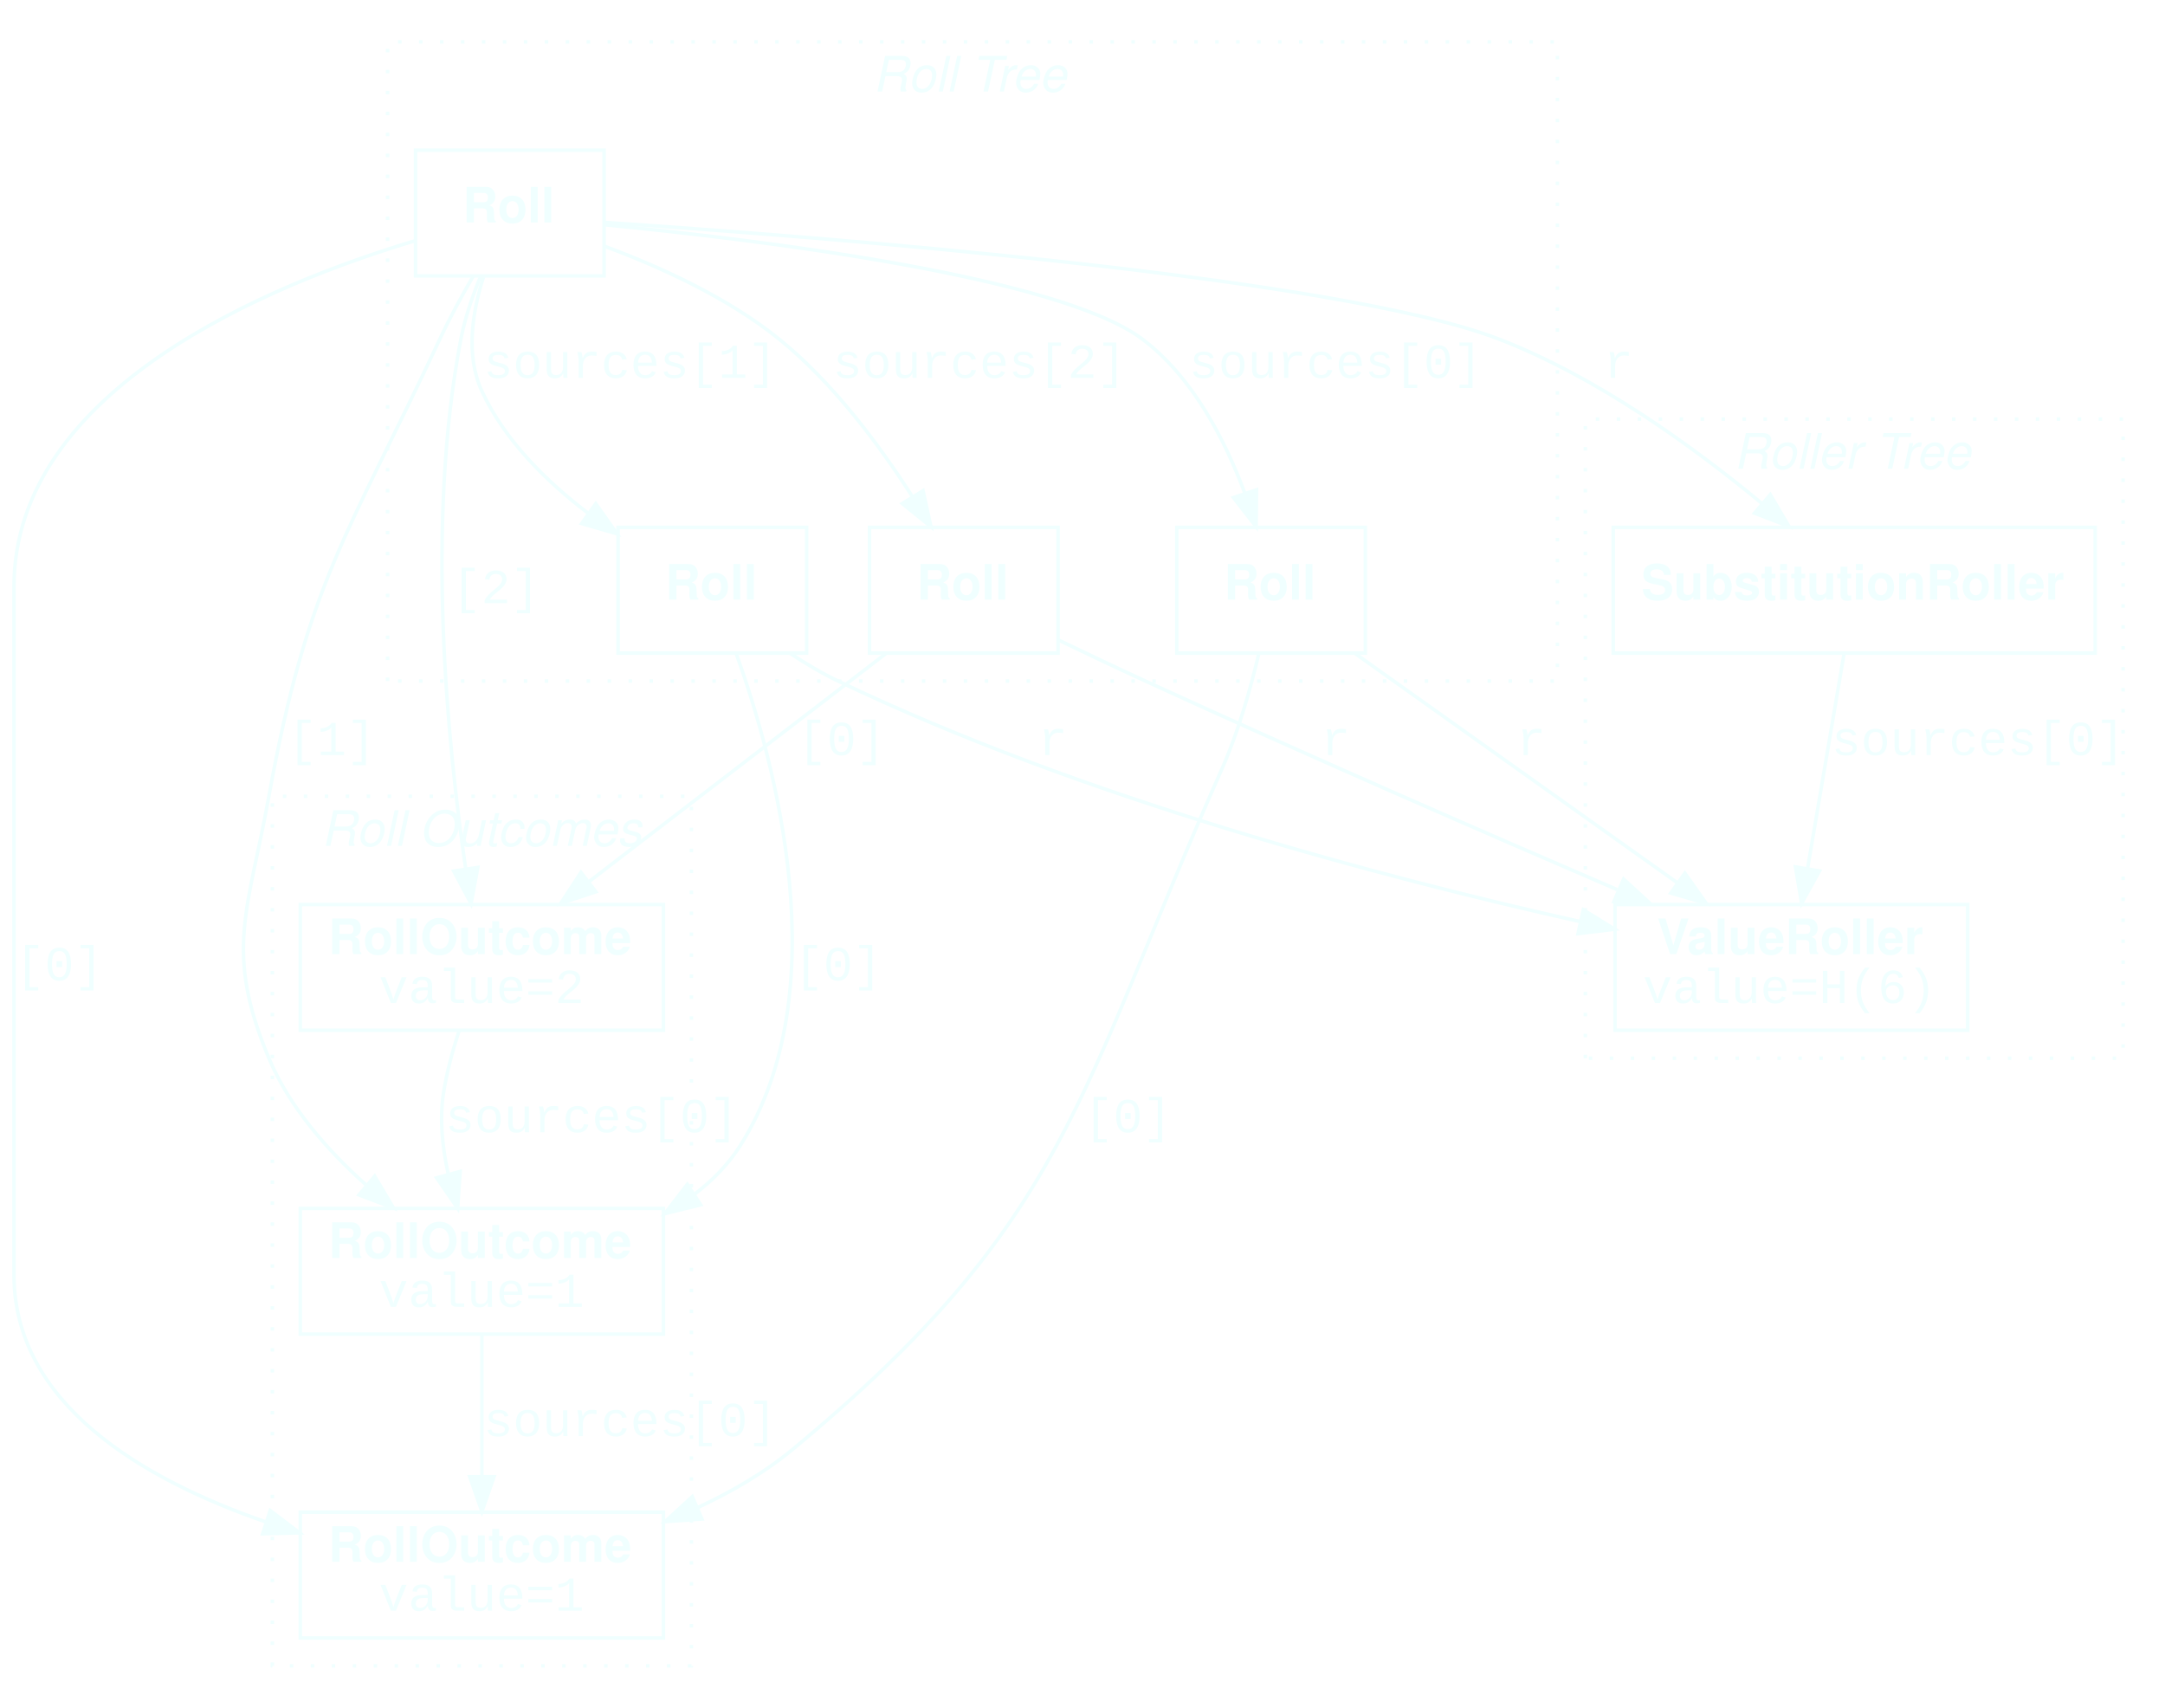
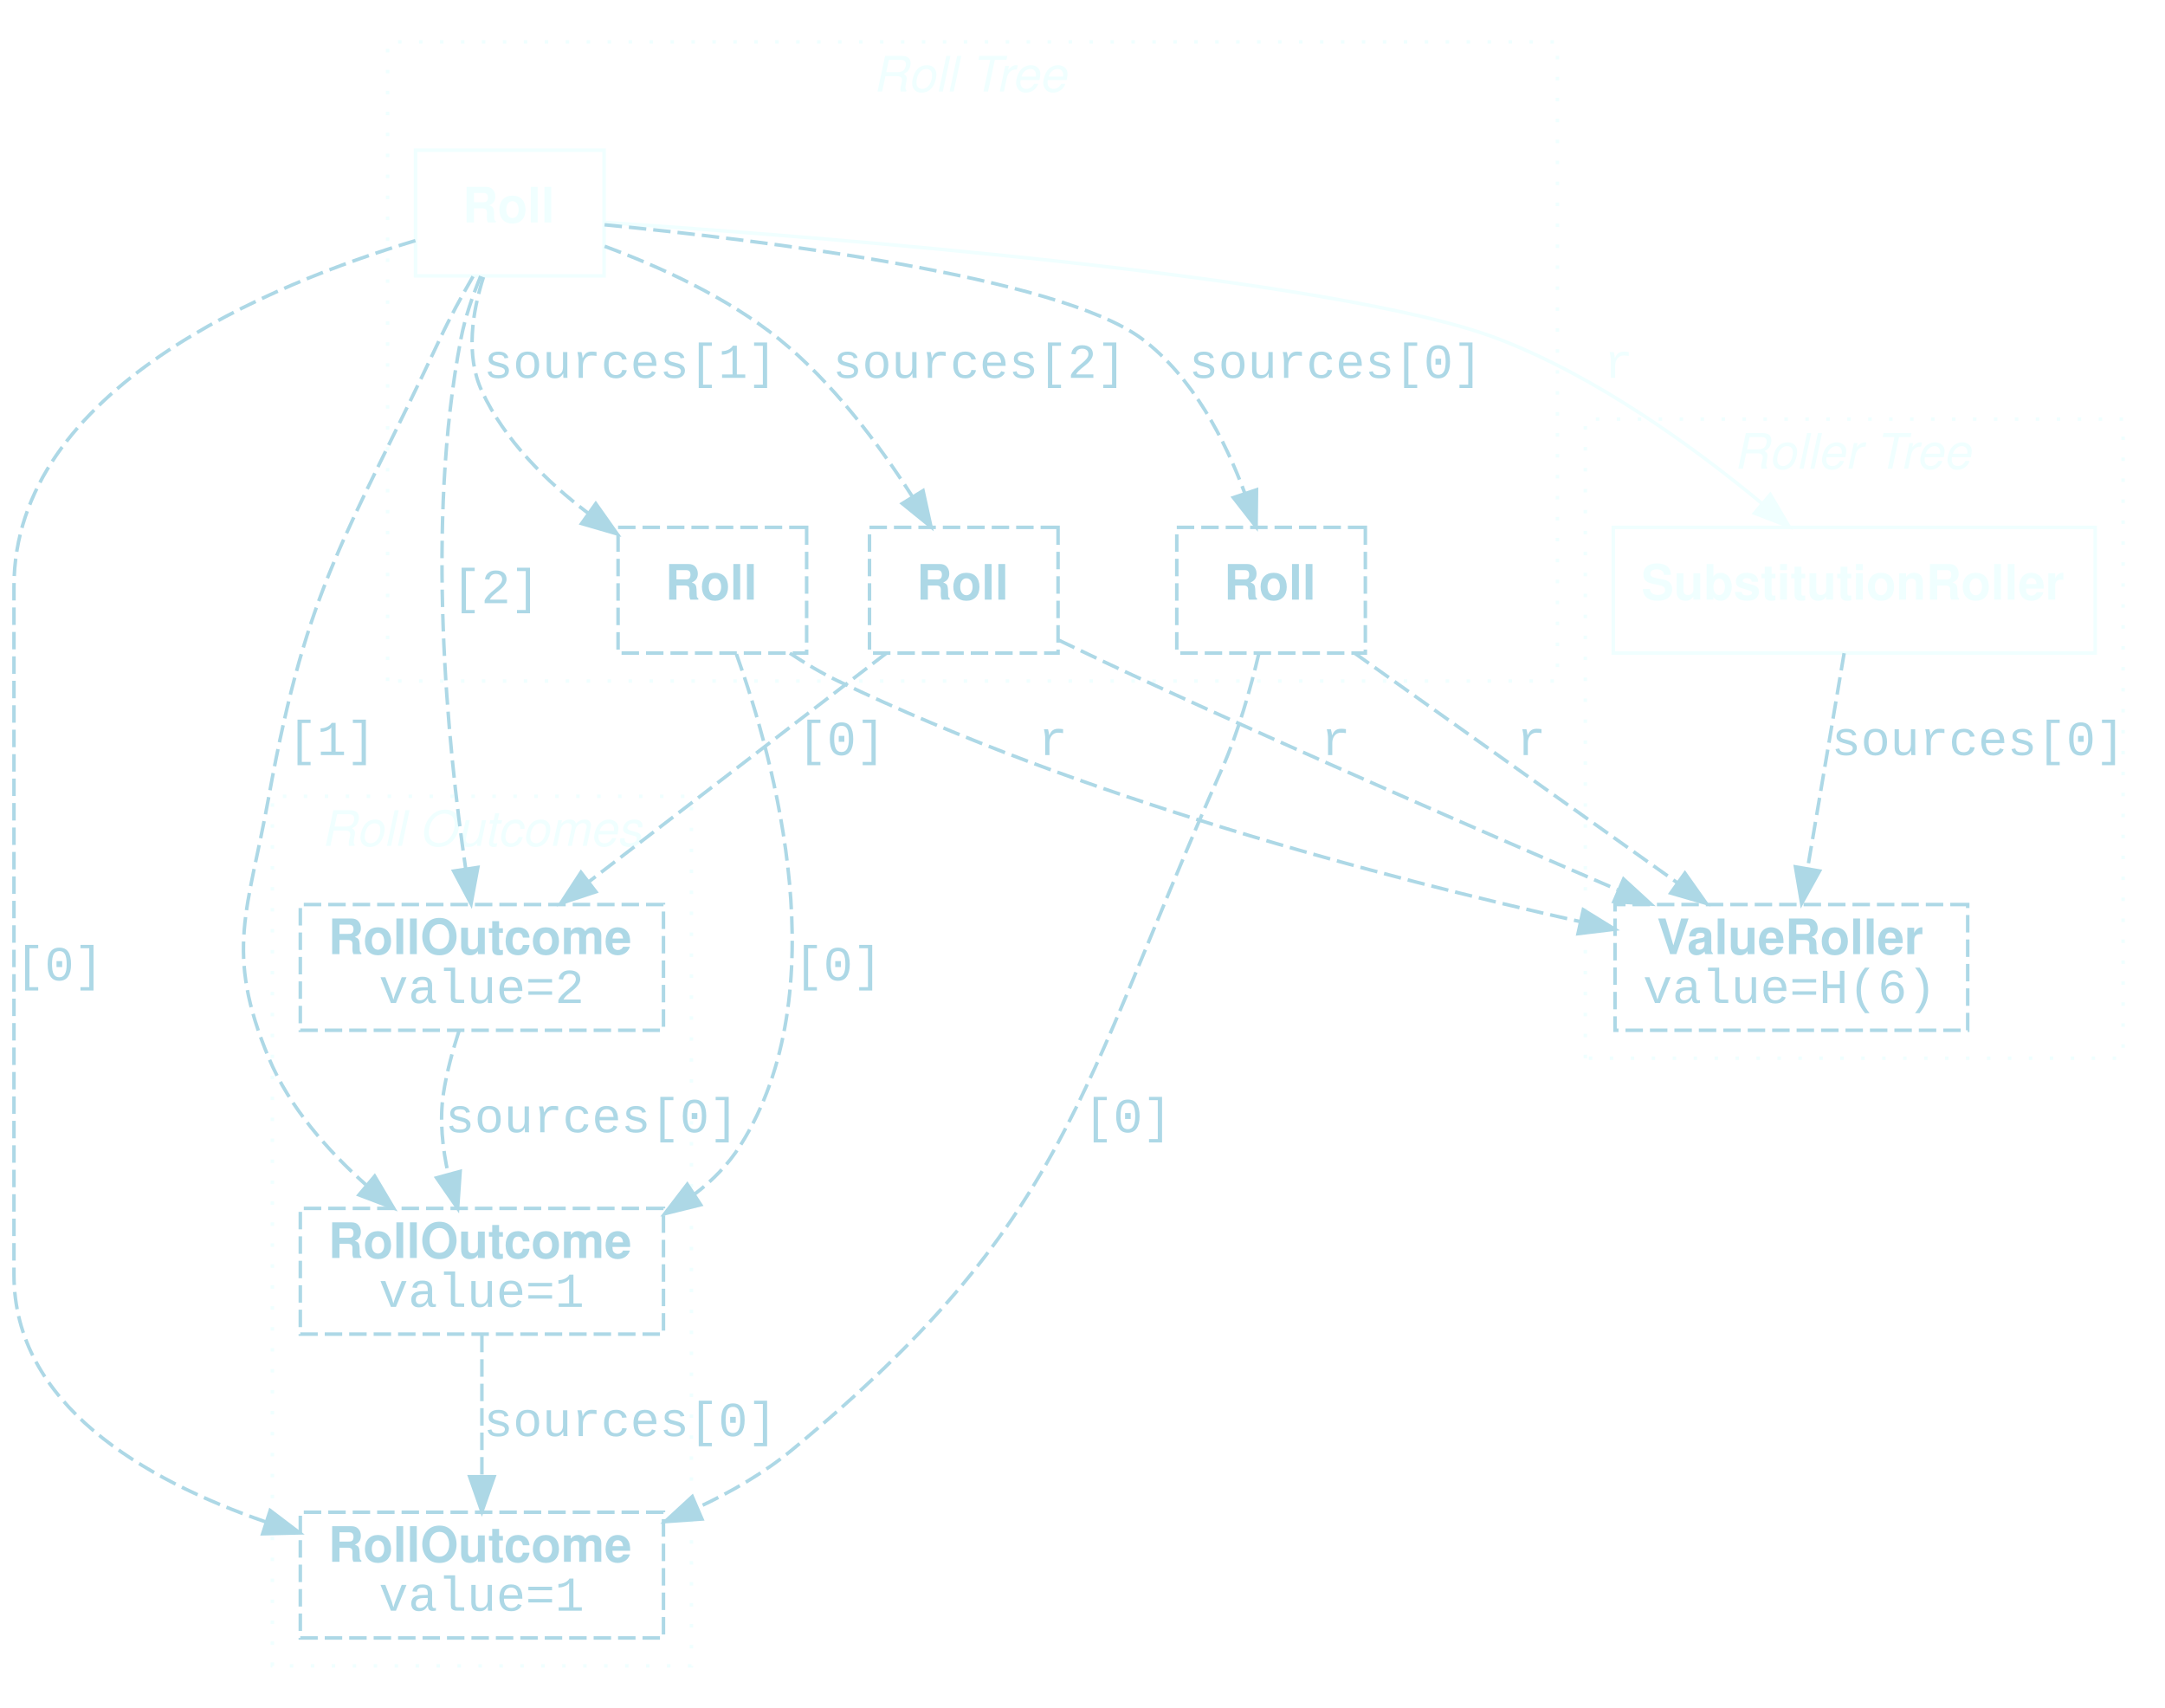
<svg xmlns="http://www.w3.org/2000/svg" width="620pt" height="489pt" viewBox="0.00 0.00 620.00 489.00">
  <g id="graph0" class="graph" transform="scale(1 1) rotate(0) translate(4 485)">
    <g id="clust1" class="cluster">
      <polygon fill="transparent" stroke="Azure" stroke-dasharray="1,5" points="107,-290 107,-473 442,-473 442,-290 107,-290" />
      <text text-anchor="start" x="246" y="-458.8" font-family="Helvetica,sans-Serif" font-style="italic" font-size="14.00" fill="Azure">Roll Tree</text>
    </g>
    <g id="clust2" class="cluster">
      <polygon fill="transparent" stroke="Azure" stroke-dasharray="1,5" points="450,-182 450,-365 604,-365 604,-182 450,-182" />
      <text text-anchor="start" x="492.5" y="-350.8" font-family="Helvetica,sans-Serif" font-style="italic" font-size="14.00" fill="Azure">Roller Tree</text>
    </g>
    <g id="clust3" class="cluster">
      <polygon fill="transparent" stroke="Azure" stroke-dasharray="1,5" points="74,-8 74,-257 194,-257 194,-8 74,-8" />
      <text text-anchor="start" x="88" y="-242.8" font-family="Helvetica,sans-Serif" font-style="italic" font-size="14.00" fill="Azure">Roll Outcomes</text>
    </g>
    <g id="node1" class="node">
      <polygon fill="none" stroke="Azure" points="169,-442 115,-442 115,-406 169,-406 169,-442" />
      <text text-anchor="start" x="128.5" y="-421.3" font-family="Helvetica,sans-Serif" font-weight="bold" font-size="14.00" fill="Azure">Roll</text>
    </g>
    <g id="node2" class="node">
      <polygon fill="none" stroke="Azure" points="596,-334 458,-334 458,-298 596,-298 596,-334" />
      <text text-anchor="start" x="466" y="-313.3" font-family="Helvetica,sans-Serif" font-weight="bold" font-size="14.00" fill="Azure">SubstitutionRoller</text>
    </g>
    <g id="edge1" class="edge">
      <path fill="none" stroke="Azure" d="M169.14,-421.31C230.57,-417.22 378.53,-405.79 425,-388 453.21,-377.2 481.07,-356.98 500.53,-340.87" />
      <polygon fill="Azure" stroke="Azure" points="502.96,-343.39 508.33,-334.26 498.44,-338.06 502.96,-343.39" />
      <text text-anchor="middle" x="459.5" y="-376.8" font-family="Courier New" font-size="14.00" fill="Azure">r</text>
    </g>
    <g id="node3" class="node">
-       <polygon fill="none" stroke="Azure" points="186,-52 82,-52 82,-16 186,-16 186,-52" />
-       <text text-anchor="start" x="90" y="-37.8" font-family="Helvetica,sans-Serif" font-weight="bold" font-size="14.00" fill="Azure">RollOutcome</text>
-       <text text-anchor="start" x="104.5" y="-23.8" font-family="Courier New" font-size="14.00" fill="Azure">value=1</text>
+       <polygon fill="none" stroke="LightBlue" stroke-dasharray="5,2" points="186,-52 82,-52 82,-16 186,-16 186,-52" />
+       <text text-anchor="start" x="90" y="-37.8" font-family="Helvetica,sans-Serif" font-weight="bold" font-size="14.00" fill="LightBlue">RollOutcome</text>
+       <text text-anchor="start" x="104.5" y="-23.8" font-family="Courier New" font-size="14.00" fill="LightBlue">value=1</text>
    </g>
    <g id="edge2" class="edge">
-       <path fill="none" stroke="Azure" d="M114.96,-416.1C73.76,-403.76 0,-373.76 0,-317 0,-317 0,-317 0,-120 0,-82.98 36.92,-61.41 72,-49.26" />
-       <polygon fill="Azure" stroke="Azure" points="73.37,-52.49 81.81,-46.08 71.22,-45.83 73.37,-52.49" />
-       <text text-anchor="middle" x="13" y="-204.3" font-family="Courier New" font-size="14.00" fill="Azure">[0]</text>
+       <path fill="none" stroke="LightBlue" stroke-dasharray="5,2" d="M114.96,-416.1C73.76,-403.76 0,-373.76 0,-317 0,-317 0,-317 0,-120 0,-82.98 36.92,-61.41 72,-49.26" />
+       <polygon fill="LightBlue" stroke="LightBlue" points="73.37,-52.49 81.81,-46.08 71.22,-45.83 73.37,-52.49" />
+       <text text-anchor="middle" x="13" y="-204.3" font-family="Courier New" font-size="14.00" fill="LightBlue">[0]</text>
    </g>
    <g id="node4" class="node">
-       <polygon fill="none" stroke="Azure" points="186,-139 82,-139 82,-103 186,-103 186,-139" />
-       <text text-anchor="start" x="90" y="-124.8" font-family="Helvetica,sans-Serif" font-weight="bold" font-size="14.00" fill="Azure">RollOutcome</text>
-       <text text-anchor="start" x="104.5" y="-110.8" font-family="Courier New" font-size="14.00" fill="Azure">value=1</text>
+       <polygon fill="none" stroke="LightBlue" stroke-dasharray="5,2" points="186,-139 82,-139 82,-103 186,-103 186,-139" />
+       <text text-anchor="start" x="90" y="-124.8" font-family="Helvetica,sans-Serif" font-weight="bold" font-size="14.00" fill="LightBlue">RollOutcome</text>
+       <text text-anchor="start" x="104.5" y="-110.8" font-family="Courier New" font-size="14.00" fill="LightBlue">value=1</text>
    </g>
    <g id="edge3" class="edge">
-       <path fill="none" stroke="Azure" d="M131.47,-405.85C128.23,-400.26 124.79,-393.96 122,-388 95.6,-331.72 84.07,-318.17 73,-257 67.07,-224.2 60.12,-212.74 73,-182 78.87,-168 89.77,-155.61 100.76,-145.79" />
-       <polygon fill="Azure" stroke="Azure" points="103.3,-148.22 108.7,-139.1 98.79,-142.86 103.3,-148.22" />
-       <text text-anchor="middle" x="91" y="-268.8" font-family="Courier New" font-size="14.00" fill="Azure">[1]</text>
+       <path fill="none" stroke="LightBlue" stroke-dasharray="5,2" d="M131.47,-405.85C128.23,-400.26 124.79,-393.96 122,-388 95.6,-331.72 84.07,-318.17 73,-257 67.07,-224.2 60.12,-212.74 73,-182 78.87,-168 89.77,-155.61 100.76,-145.79" />
+       <polygon fill="LightBlue" stroke="LightBlue" points="103.3,-148.22 108.7,-139.1 98.79,-142.86 103.3,-148.22" />
+       <text text-anchor="middle" x="91" y="-268.8" font-family="Courier New" font-size="14.00" fill="LightBlue">[1]</text>
    </g>
    <g id="node5" class="node">
-       <polygon fill="none" stroke="Azure" points="186,-226 82,-226 82,-190 186,-190 186,-226" />
-       <text text-anchor="start" x="90" y="-211.8" font-family="Helvetica,sans-Serif" font-weight="bold" font-size="14.00" fill="Azure">RollOutcome</text>
-       <text text-anchor="start" x="104.5" y="-197.8" font-family="Courier New" font-size="14.00" fill="Azure">value=2</text>
+       <polygon fill="none" stroke="LightBlue" stroke-dasharray="5,2" points="186,-226 82,-226 82,-190 186,-190 186,-226" />
+       <text text-anchor="start" x="90" y="-211.8" font-family="Helvetica,sans-Serif" font-weight="bold" font-size="14.00" fill="LightBlue">RollOutcome</text>
+       <text text-anchor="start" x="104.5" y="-197.8" font-family="Courier New" font-size="14.00" fill="LightBlue">value=2</text>
    </g>
    <g id="edge4" class="edge">
-       <path fill="none" stroke="Azure" d="M133.67,-405.95C131.36,-400.36 129.16,-394.04 128,-388 117.8,-335.01 124.18,-271.6 129.36,-236.25" />
-       <polygon fill="Azure" stroke="Azure" points="132.84,-236.64 130.9,-226.23 125.92,-235.58 132.84,-236.64" />
-       <text text-anchor="middle" x="138" y="-312.3" font-family="Courier New" font-size="14.00" fill="Azure">[2]</text>
+       <path fill="none" stroke="LightBlue" stroke-dasharray="5,2" d="M133.67,-405.95C131.36,-400.36 129.16,-394.04 128,-388 117.8,-335.01 124.18,-271.6 129.36,-236.25" />
+       <polygon fill="LightBlue" stroke="LightBlue" points="132.84,-236.64 130.9,-226.23 125.92,-235.58 132.84,-236.64" />
+       <text text-anchor="middle" x="138" y="-312.3" font-family="Courier New" font-size="14.00" fill="LightBlue">[2]</text>
    </g>
    <g id="node6" class="node">
-       <polygon fill="none" stroke="Azure" points="387,-334 333,-334 333,-298 387,-298 387,-334" />
-       <text text-anchor="start" x="346.5" y="-313.3" font-family="Helvetica,sans-Serif" font-weight="bold" font-size="14.00" fill="Azure">Roll</text>
+       <polygon fill="none" stroke="LightBlue" stroke-dasharray="5,2" points="387,-334 333,-334 333,-298 387,-298 387,-334" />
+       <text text-anchor="start" x="346.5" y="-313.3" font-family="Helvetica,sans-Serif" font-weight="bold" font-size="14.00" fill="LightBlue">Roll</text>
    </g>
    <g id="edge11" class="edge">
-       <path fill="none" stroke="Azure" d="M169.13,-420.64C213.49,-416.32 299.01,-405.89 323,-388 337.53,-377.16 346.86,-358.94 352.52,-343.67" />
-       <polygon fill="Azure" stroke="Azure" points="355.84,-344.76 355.72,-334.17 349.21,-342.52 355.84,-344.76" />
-       <text text-anchor="middle" x="378.5" y="-376.8" font-family="Courier New" font-size="14.00" fill="Azure">sources[0]</text>
+       <path fill="none" stroke="LightBlue" stroke-dasharray="5,2" d="M169.13,-420.64C213.49,-416.32 299.01,-405.89 323,-388 337.53,-377.16 346.86,-358.94 352.52,-343.67" />
+       <polygon fill="LightBlue" stroke="LightBlue" points="355.84,-344.76 355.72,-334.17 349.21,-342.52 355.84,-344.76" />
+       <text text-anchor="middle" x="378.5" y="-376.8" font-family="Courier New" font-size="14.00" fill="LightBlue">sources[0]</text>
    </g>
    <g id="node8" class="node">
-       <polygon fill="none" stroke="Azure" points="227,-334 173,-334 173,-298 227,-298 227,-334" />
-       <text text-anchor="start" x="186.5" y="-313.3" font-family="Helvetica,sans-Serif" font-weight="bold" font-size="14.00" fill="Azure">Roll</text>
+       <polygon fill="none" stroke="LightBlue" stroke-dasharray="5,2" points="227,-334 173,-334 173,-298 227,-298 227,-334" />
+       <text text-anchor="start" x="186.5" y="-313.3" font-family="Helvetica,sans-Serif" font-weight="bold" font-size="14.00" fill="LightBlue">Roll</text>
    </g>
    <g id="edge12" class="edge">
-       <path fill="none" stroke="Azure" d="M134.45,-405.66C131.27,-395.71 129.27,-383.21 134,-373 140.51,-358.93 152.5,-347.1 164.49,-338" />
-       <polygon fill="Azure" stroke="Azure" points="166.61,-340.79 172.72,-332.14 162.55,-335.09 166.61,-340.79" />
-       <text text-anchor="middle" x="176.5" y="-376.8" font-family="Courier New" font-size="14.00" fill="Azure">sources[1]</text>
+       <path fill="none" stroke="LightBlue" stroke-dasharray="5,2" d="M134.45,-405.66C131.27,-395.71 129.27,-383.21 134,-373 140.51,-358.93 152.5,-347.1 164.49,-338" />
+       <polygon fill="LightBlue" stroke="LightBlue" points="166.61,-340.79 172.72,-332.14 162.55,-335.09 166.61,-340.79" />
+       <text text-anchor="middle" x="176.5" y="-376.8" font-family="Courier New" font-size="14.00" fill="LightBlue">sources[1]</text>
    </g>
    <g id="node9" class="node">
-       <polygon fill="none" stroke="Azure" points="299,-334 245,-334 245,-298 299,-298 299,-334" />
-       <text text-anchor="start" x="258.5" y="-313.3" font-family="Helvetica,sans-Serif" font-weight="bold" font-size="14.00" fill="Azure">Roll</text>
+       <polygon fill="none" stroke="LightBlue" stroke-dasharray="5,2" points="299,-334 245,-334 245,-298 299,-298 299,-334" />
+       <text text-anchor="start" x="258.5" y="-313.3" font-family="Helvetica,sans-Serif" font-weight="bold" font-size="14.00" fill="LightBlue">Roll</text>
    </g>
    <g id="edge13" class="edge">
-       <path fill="none" stroke="Azure" d="M169.16,-414.48C184.81,-408.68 204.25,-399.88 219,-388 234.48,-375.53 247.83,-357.57 257.26,-342.83" />
-       <polygon fill="Azure" stroke="Azure" points="260.34,-344.5 262.61,-334.15 254.39,-340.82 260.34,-344.5" />
-       <text text-anchor="middle" x="276.5" y="-376.8" font-family="Courier New" font-size="14.00" fill="Azure">sources[2]</text>
+       <path fill="none" stroke="LightBlue" stroke-dasharray="5,2" d="M169.16,-414.48C184.81,-408.68 204.25,-399.88 219,-388 234.48,-375.53 247.83,-357.57 257.26,-342.83" />
+       <polygon fill="LightBlue" stroke="LightBlue" points="260.34,-344.5 262.61,-334.15 254.39,-340.82 260.34,-344.5" />
+       <text text-anchor="middle" x="276.5" y="-376.8" font-family="Courier New" font-size="14.00" fill="LightBlue">sources[2]</text>
    </g>
    <g id="node7" class="node">
-       <polygon fill="none" stroke="Azure" points="559.5,-226 458.5,-226 458.5,-190 559.5,-190 559.5,-226" />
-       <text text-anchor="start" x="470.5" y="-211.8" font-family="Helvetica,sans-Serif" font-weight="bold" font-size="14.00" fill="Azure">ValueRoller</text>
-       <text text-anchor="start" x="466.5" y="-197.8" font-family="Courier New" font-size="14.00" fill="Azure">value=H(6)</text>
+       <polygon fill="none" stroke="LightBlue" stroke-dasharray="5,2" points="559.5,-226 458.5,-226 458.5,-190 559.5,-190 559.5,-226" />
+       <text text-anchor="start" x="470.5" y="-211.8" font-family="Helvetica,sans-Serif" font-weight="bold" font-size="14.00" fill="LightBlue">ValueRoller</text>
+       <text text-anchor="start" x="466.5" y="-197.8" font-family="Courier New" font-size="14.00" fill="LightBlue">value=H(6)</text>
    </g>
    <g id="edge14" class="edge">
-       <path fill="none" stroke="Azure" d="M524.11,-297.97C521.29,-281.38 516.96,-255.88 513.66,-236.43" />
-       <polygon fill="Azure" stroke="Azure" points="517.07,-235.61 511.94,-226.34 510.17,-236.79 517.07,-235.61" />
-       <text text-anchor="middle" x="562.5" y="-268.8" font-family="Courier New" font-size="14.00" fill="Azure">sources[0]</text>
+       <path fill="none" stroke="LightBlue" stroke-dasharray="5,2" d="M524.11,-297.97C521.29,-281.38 516.96,-255.88 513.66,-236.43" />
+       <polygon fill="LightBlue" stroke="LightBlue" points="517.07,-235.61 511.94,-226.34 510.17,-236.79 517.07,-235.61" />
+       <text text-anchor="middle" x="562.5" y="-268.8" font-family="Courier New" font-size="14.00" fill="LightBlue">sources[0]</text>
    </g>
    <g id="edge15" class="edge">
-       <path fill="none" stroke="Azure" d="M134,-102.8C134,-91.16 134,-75.55 134,-62.24" />
-       <polygon fill="Azure" stroke="Azure" points="137.5,-62.18 134,-52.18 130.5,-62.18 137.5,-62.18" />
-       <text text-anchor="middle" x="176.5" y="-73.8" font-family="Courier New" font-size="14.00" fill="Azure">sources[0]</text>
+       <path fill="none" stroke="LightBlue" stroke-dasharray="5,2" d="M134,-102.8C134,-91.16 134,-75.55 134,-62.24" />
+       <polygon fill="LightBlue" stroke="LightBlue" points="137.5,-62.18 134,-52.18 130.5,-62.18 137.5,-62.18" />
+       <text text-anchor="middle" x="176.5" y="-73.8" font-family="Courier New" font-size="14.00" fill="LightBlue">sources[0]</text>
    </g>
    <g id="edge16" class="edge">
-       <path fill="none" stroke="Azure" d="M127.45,-189.8C125.63,-184.21 123.91,-177.92 123,-172 121.83,-164.39 122.71,-156.2 124.39,-148.71" />
-       <polygon fill="Azure" stroke="Azure" points="127.78,-149.59 127.06,-139.02 121.03,-147.74 127.78,-149.59" />
-       <text text-anchor="middle" x="165.5" y="-160.8" font-family="Courier New" font-size="14.00" fill="Azure">sources[0]</text>
+       <path fill="none" stroke="LightBlue" stroke-dasharray="5,2" d="M127.45,-189.8C125.63,-184.21 123.91,-177.92 123,-172 121.83,-164.39 122.71,-156.2 124.39,-148.71" />
+       <polygon fill="LightBlue" stroke="LightBlue" points="127.78,-149.59 127.06,-139.02 121.03,-147.74 127.78,-149.59" />
+       <text text-anchor="middle" x="165.5" y="-160.8" font-family="Courier New" font-size="14.00" fill="LightBlue">sources[0]</text>
    </g>
    <g id="edge6" class="edge">
-       <path fill="none" stroke="Azure" d="M356.51,-297.91C354.18,-288.05 350.68,-275.55 346,-265 304.42,-171.35 301.94,-135.33 223,-70 214.95,-63.34 205.49,-57.84 195.79,-53.33" />
-       <polygon fill="Azure" stroke="Azure" points="197.02,-50.05 186.46,-49.31 194.25,-56.48 197.02,-50.05" />
-       <text text-anchor="middle" x="319" y="-160.8" font-family="Courier New" font-size="14.00" fill="Azure">[0]</text>
+       <path fill="none" stroke="LightBlue" stroke-dasharray="5,2" d="M356.51,-297.91C354.18,-288.05 350.68,-275.55 346,-265 304.42,-171.35 301.94,-135.33 223,-70 214.95,-63.34 205.49,-57.84 195.79,-53.33" />
+       <polygon fill="LightBlue" stroke="LightBlue" points="197.02,-50.05 186.46,-49.31 194.25,-56.48 197.02,-50.05" />
+       <text text-anchor="middle" x="319" y="-160.8" font-family="Courier New" font-size="14.00" fill="LightBlue">[0]</text>
    </g>
    <g id="edge5" class="edge">
-       <path fill="none" stroke="Azure" d="M383.94,-297.97C408.99,-280.15 448.48,-252.06 476.37,-232.21" />
-       <polygon fill="Azure" stroke="Azure" points="478.51,-234.99 484.62,-226.34 474.45,-229.29 478.51,-234.99" />
-       <text text-anchor="middle" x="434.5" y="-268.8" font-family="Courier New" font-size="14.00" fill="Azure">r</text>
+       <path fill="none" stroke="LightBlue" stroke-dasharray="5,2" d="M383.94,-297.97C408.99,-280.15 448.48,-252.06 476.37,-232.21" />
+       <polygon fill="LightBlue" stroke="LightBlue" points="478.51,-234.99 484.62,-226.34 474.45,-229.29 478.51,-234.99" />
+       <text text-anchor="middle" x="434.5" y="-268.8" font-family="Courier New" font-size="14.00" fill="LightBlue">r</text>
    </g>
    <g id="edge8" class="edge">
-       <path fill="none" stroke="Azure" d="M206.89,-297.7C217.99,-266.77 235.92,-201.09 208,-157 204.56,-151.56 200.02,-146.95 194.88,-143.05" />
-       <polygon fill="Azure" stroke="Azure" points="196.66,-140.03 186.37,-137.48 192.82,-145.89 196.66,-140.03" />
-       <text text-anchor="middle" x="236" y="-204.3" font-family="Courier New" font-size="14.00" fill="Azure">[0]</text>
+       <path fill="none" stroke="LightBlue" stroke-dasharray="5,2" d="M206.89,-297.7C217.99,-266.77 235.92,-201.09 208,-157 204.56,-151.56 200.02,-146.95 194.88,-143.05" />
+       <polygon fill="LightBlue" stroke="LightBlue" points="196.66,-140.03 186.37,-137.48 192.82,-145.89 196.66,-140.03" />
+       <text text-anchor="middle" x="236" y="-204.3" font-family="Courier New" font-size="14.00" fill="LightBlue">[0]</text>
    </g>
    <g id="edge7" class="edge">
-       <path fill="none" stroke="Azure" d="M222.18,-297.98C226.61,-295.05 231.34,-292.24 236,-290 305.58,-256.59 391.83,-233.8 448.54,-221.11" />
-       <polygon fill="Azure" stroke="Azure" points="449.41,-224.5 458.42,-218.93 447.9,-217.66 449.41,-224.5" />
-       <text text-anchor="middle" x="297.5" y="-268.8" font-family="Courier New" font-size="14.00" fill="Azure">r</text>
+       <path fill="none" stroke="LightBlue" stroke-dasharray="5,2" d="M222.18,-297.98C226.61,-295.05 231.34,-292.24 236,-290 305.58,-256.59 391.83,-233.8 448.54,-221.11" />
+       <polygon fill="LightBlue" stroke="LightBlue" points="449.41,-224.5 458.42,-218.93 447.9,-217.66 449.41,-224.5" />
+       <text text-anchor="middle" x="297.5" y="-268.8" font-family="Courier New" font-size="14.00" fill="LightBlue">r</text>
    </g>
    <g id="edge10" class="edge">
-       <path fill="none" stroke="Azure" d="M249.83,-297.97C226.73,-280.23 190.37,-252.3 164.56,-232.47" />
-       <polygon fill="Azure" stroke="Azure" points="166.64,-229.66 156.58,-226.34 162.37,-235.21 166.64,-229.66" />
-       <text text-anchor="middle" x="237" y="-268.8" font-family="Courier New" font-size="14.00" fill="Azure">[0]</text>
+       <path fill="none" stroke="LightBlue" stroke-dasharray="5,2" d="M249.83,-297.97C226.73,-280.23 190.37,-252.3 164.56,-232.47" />
+       <polygon fill="LightBlue" stroke="LightBlue" points="166.64,-229.66 156.58,-226.34 162.37,-235.21 166.64,-229.66" />
+       <text text-anchor="middle" x="237" y="-268.8" font-family="Courier New" font-size="14.00" fill="LightBlue">[0]</text>
    </g>
    <g id="edge9" class="edge">
-       <path fill="none" stroke="Azure" d="M299.17,-301.71C307.14,-297.87 315.9,-293.72 324,-290 369.48,-269.12 421.76,-246.34 459.12,-230.27" />
-       <polygon fill="Azure" stroke="Azure" points="460.95,-233.29 468.76,-226.13 458.19,-226.86 460.95,-233.29" />
-       <text text-anchor="middle" x="378.5" y="-268.8" font-family="Courier New" font-size="14.00" fill="Azure">r</text>
+       <path fill="none" stroke="LightBlue" stroke-dasharray="5,2" d="M299.17,-301.71C307.14,-297.87 315.9,-293.72 324,-290 369.48,-269.12 421.76,-246.34 459.12,-230.27" />
+       <polygon fill="LightBlue" stroke="LightBlue" points="460.95,-233.29 468.76,-226.13 458.19,-226.86 460.95,-233.29" />
+       <text text-anchor="middle" x="378.5" y="-268.8" font-family="Courier New" font-size="14.00" fill="LightBlue">r</text>
    </g>
  </g>
</svg>
